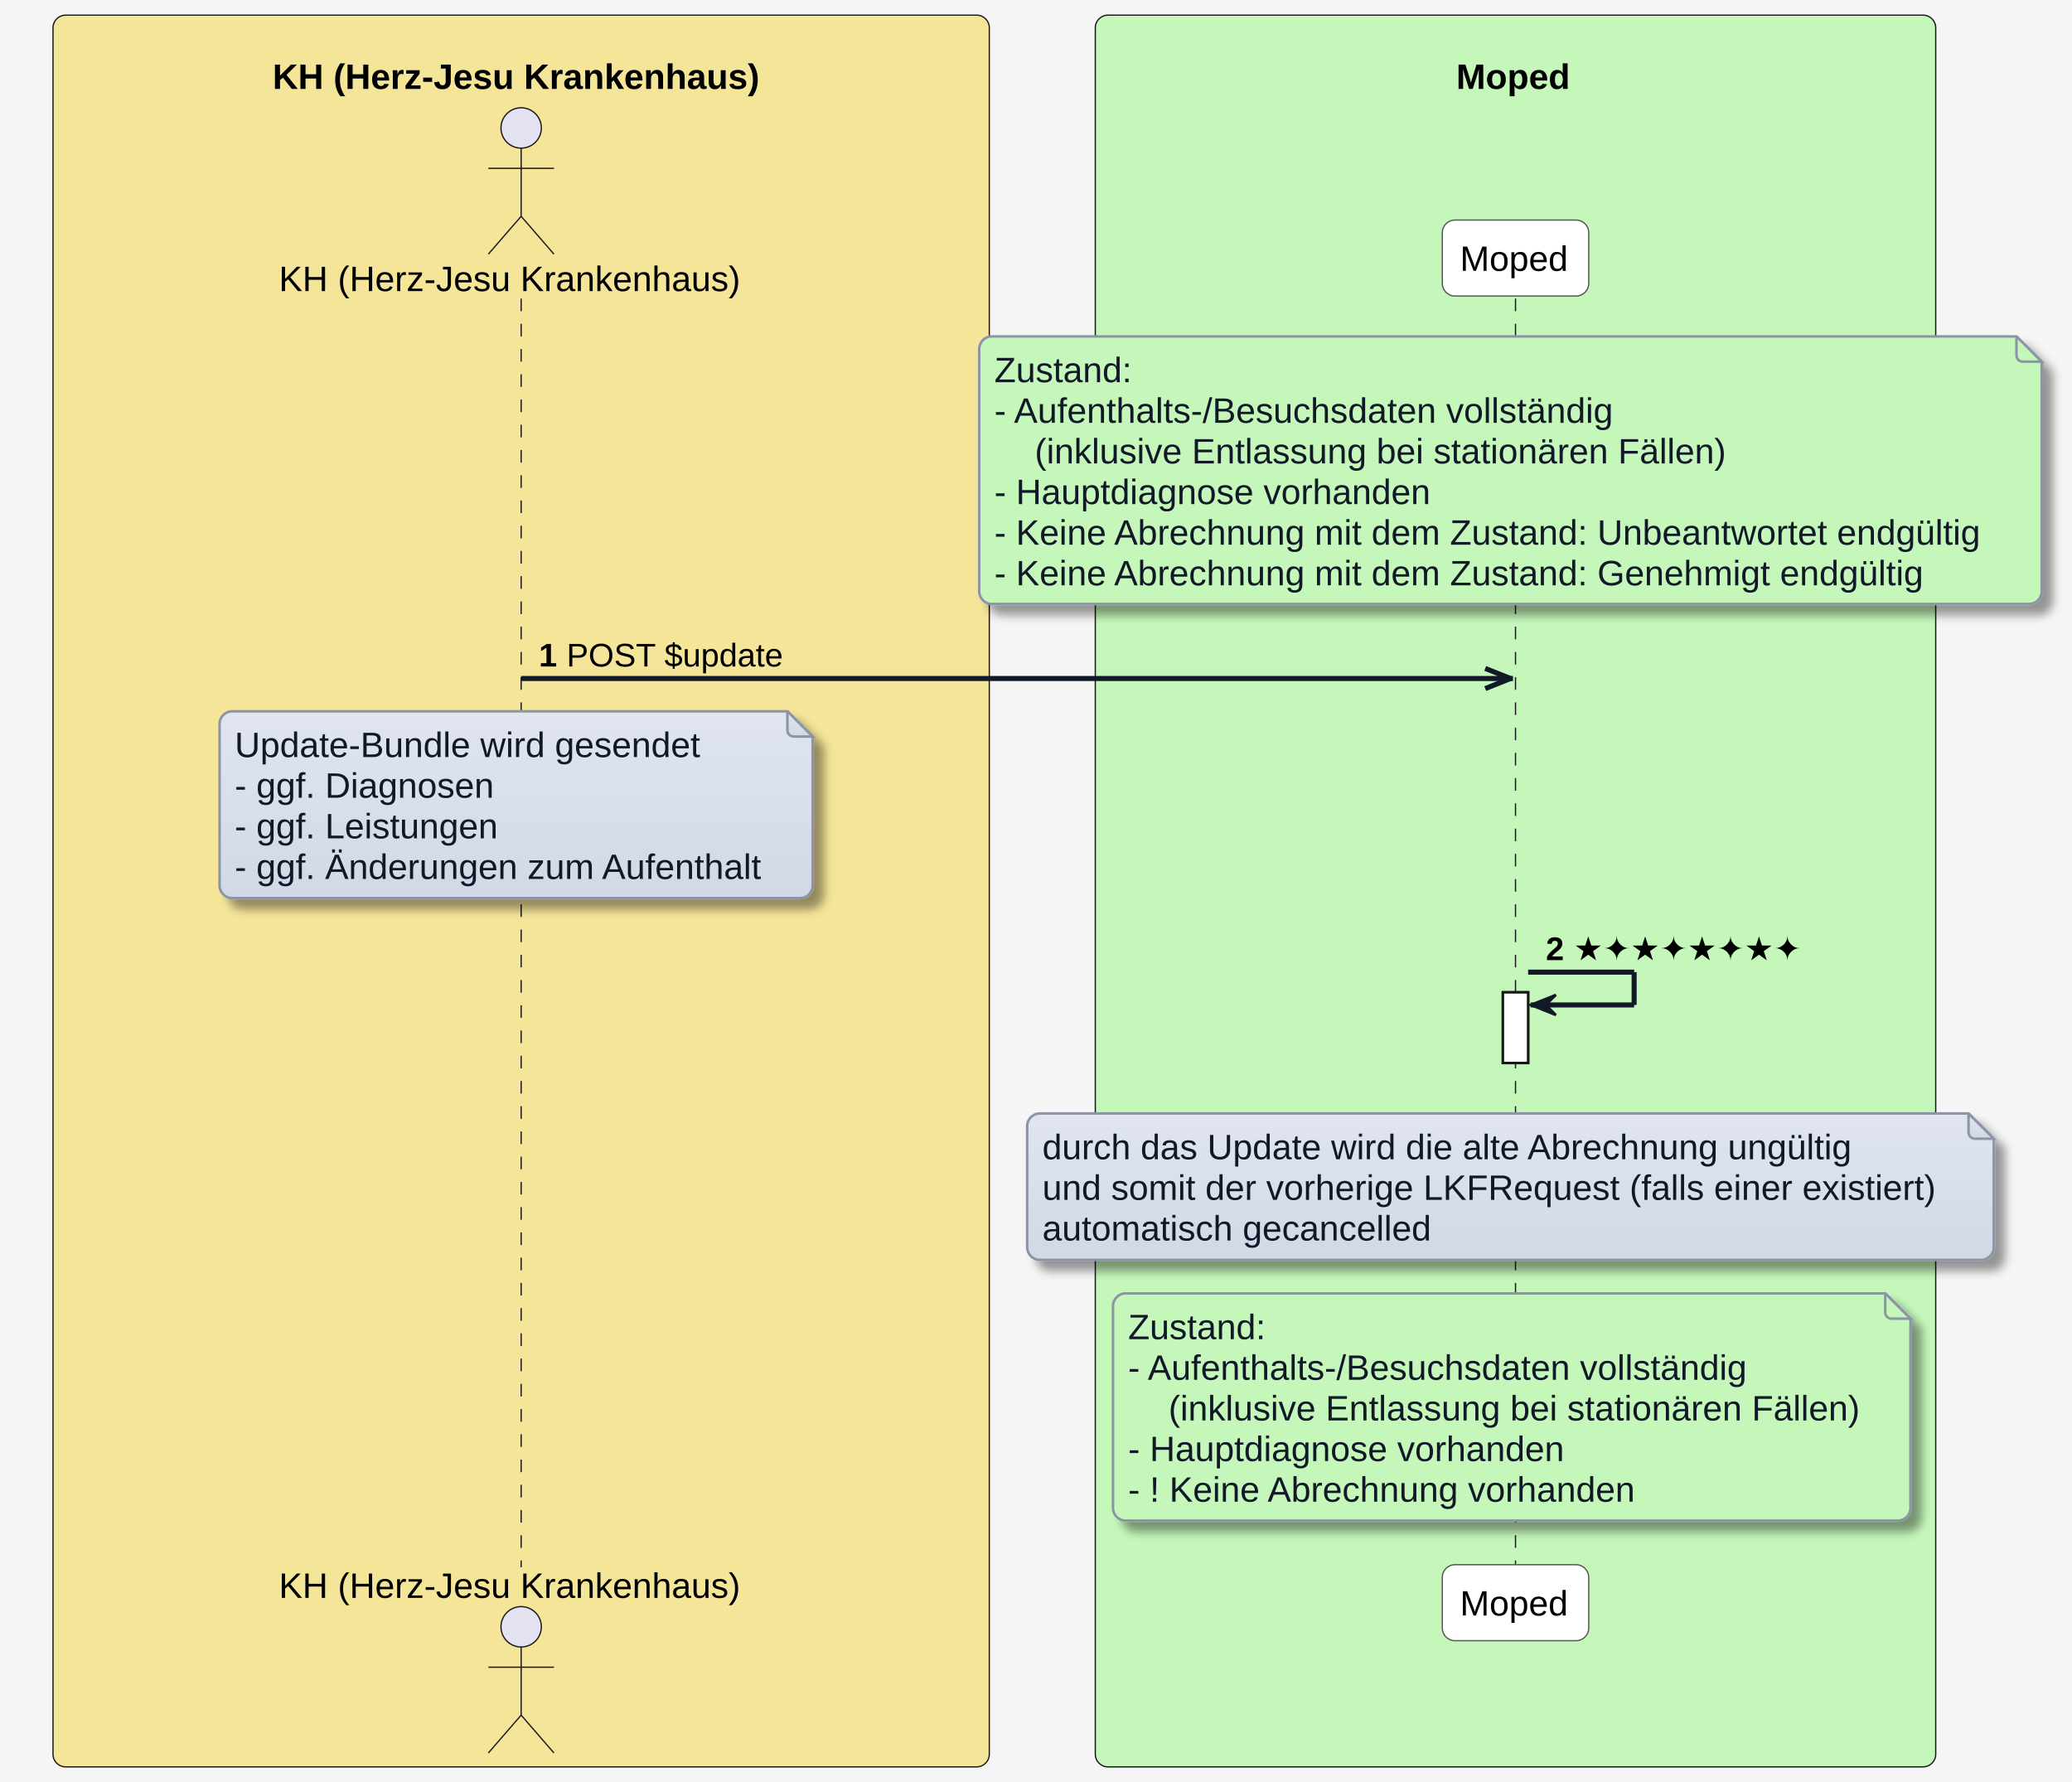
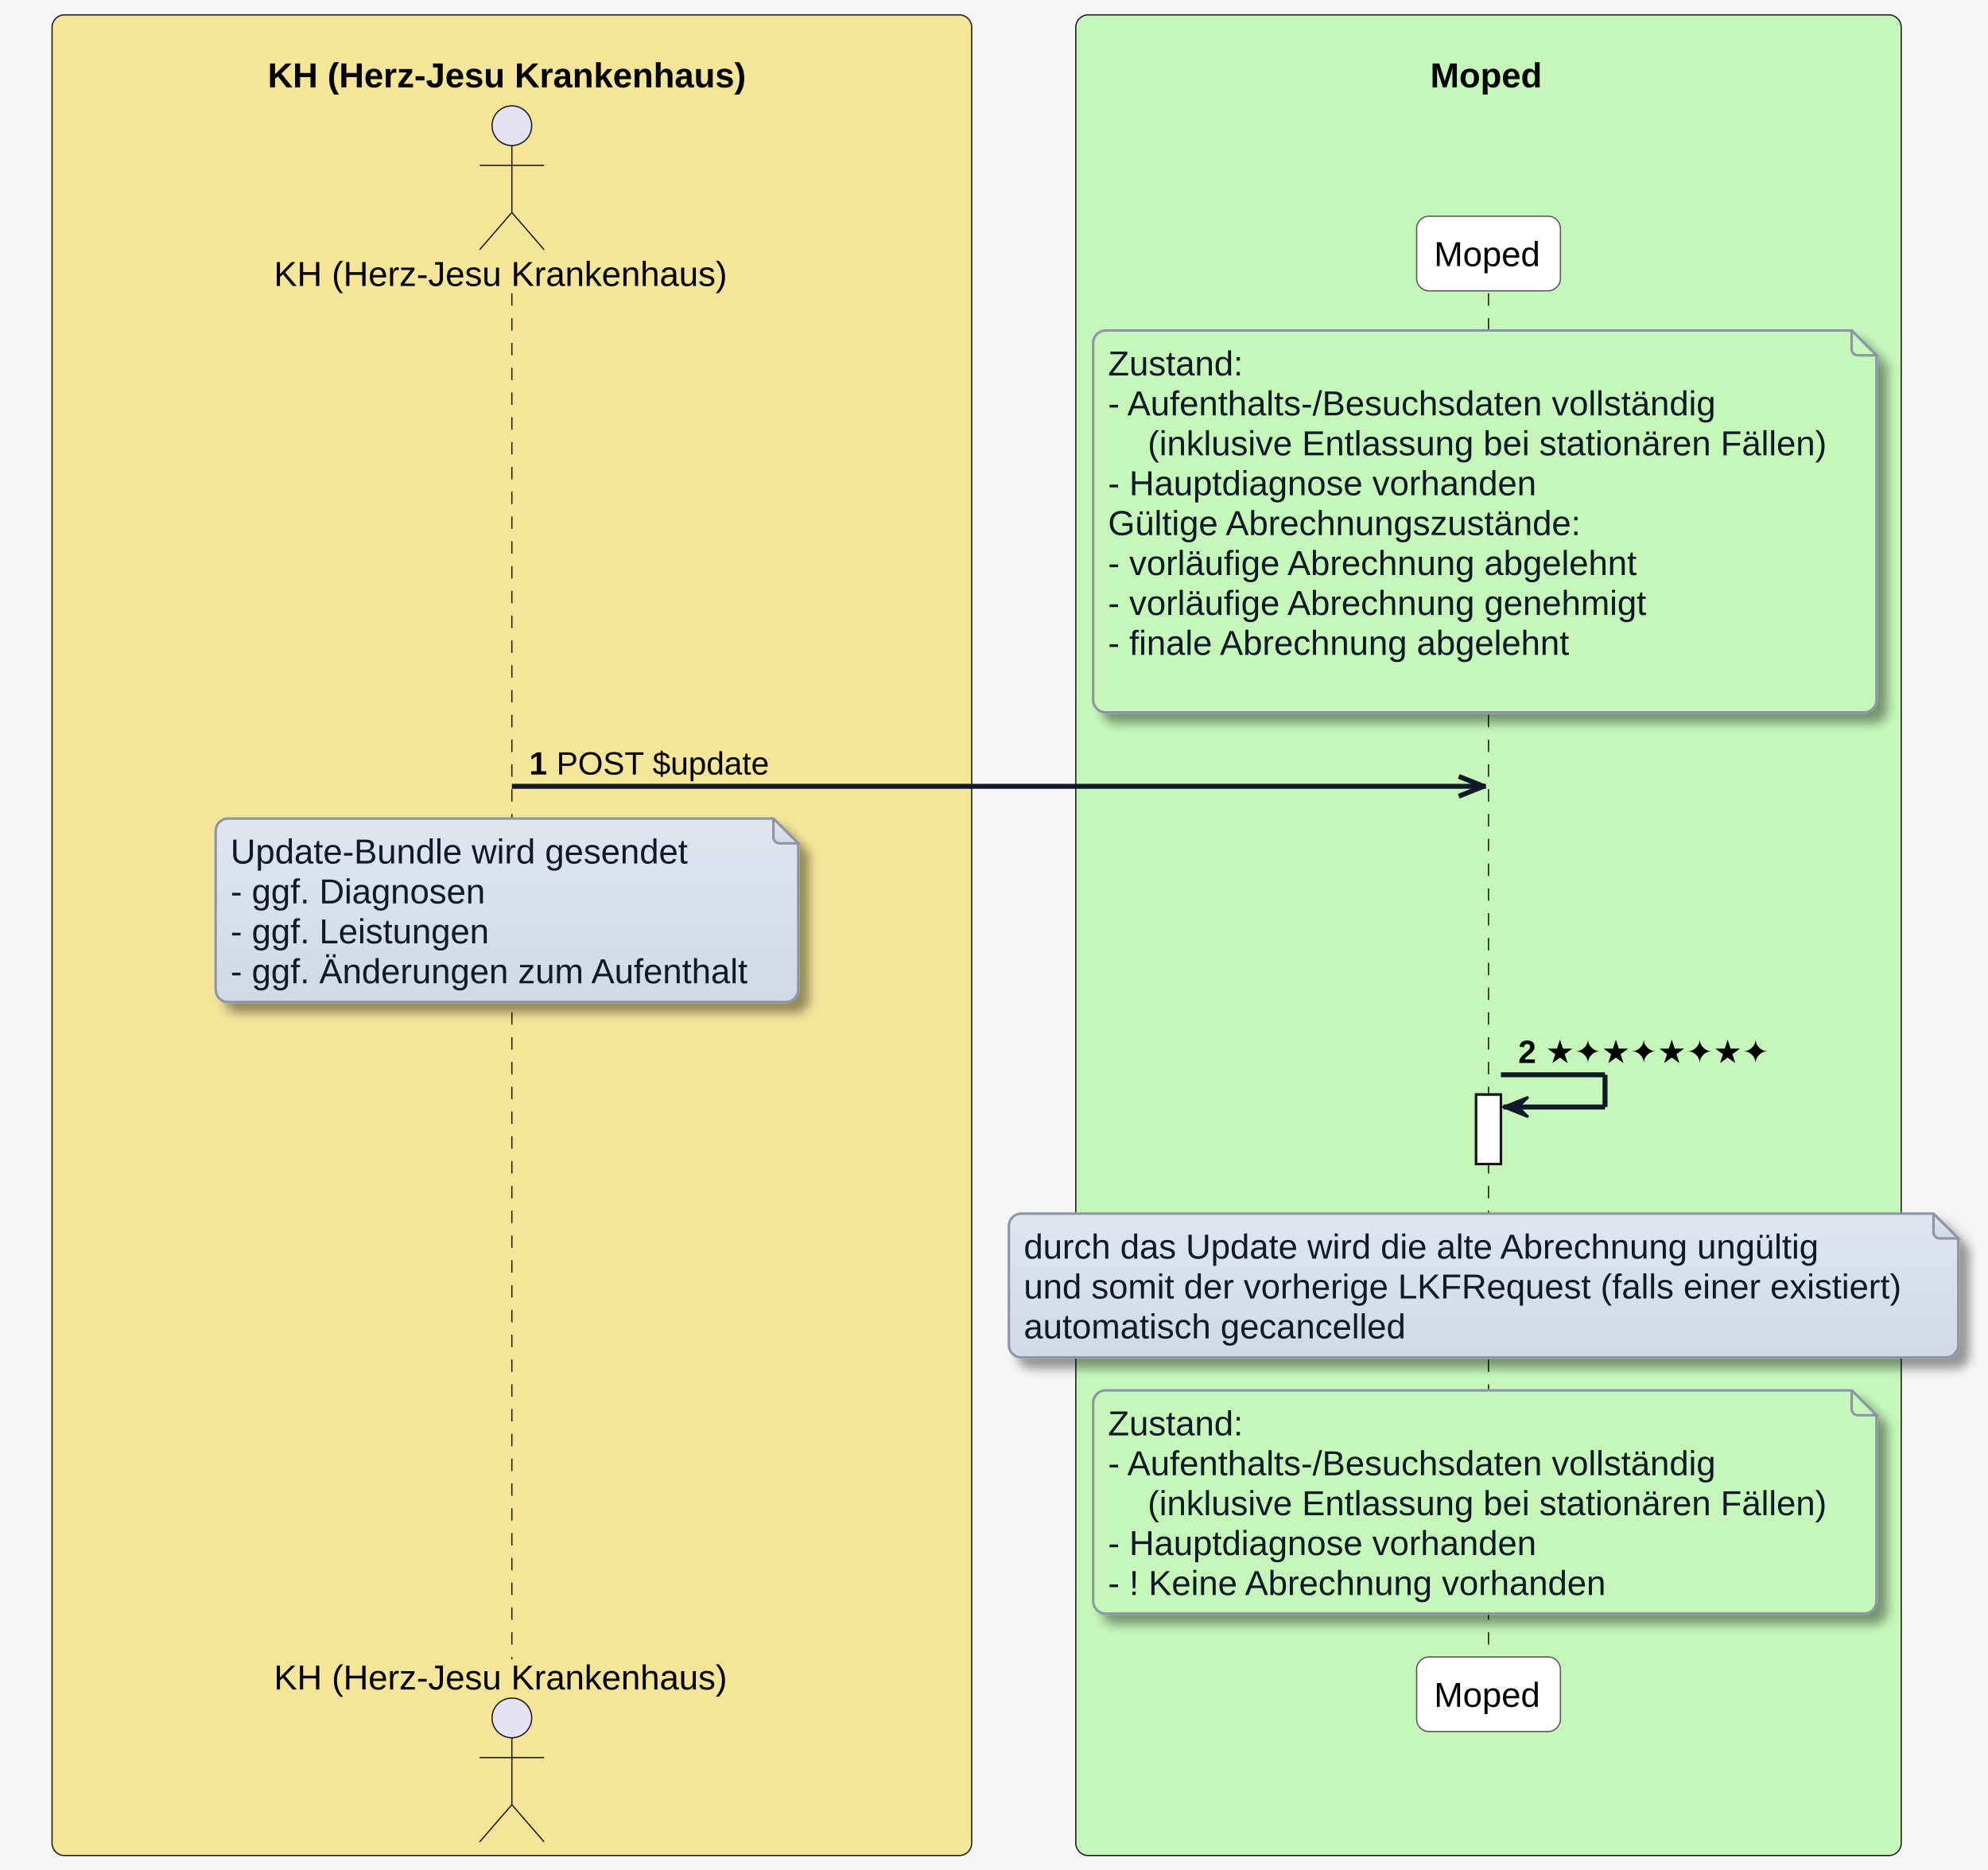
- <svg xmlns="http://www.w3.org/2000/svg" contentStyleType="text/css" height="706px" preserveAspectRatio="none" style="width:821px;height:706px;background:#F5F5F5;" version="1.1" viewBox="0 0 821 706" width="821px" zoomAndPan="magnify">
+ <svg xmlns="http://www.w3.org/2000/svg" contentStyleType="text/css" height="754px" preserveAspectRatio="none" style="width:802px;height:754px;background:#F5F5F5;" version="1.1" viewBox="0 0 802 754" width="802px" zoomAndPan="magnify">
  <defs>
-     <filter height="300%" id="fb8a82fxsvms1" width="300%" x="-1" y="-1">
+     <filter height="300%" id="f1bdmgwwkz07v1" width="300%" x="-1" y="-1">
      <feGaussianBlur result="blurOut" stdDeviation="2.0" />
      <feColorMatrix in="blurOut" result="blurOut2" type="matrix" values="0 0 0 0 0 0 0 0 0 0 0 0 0 0 0 0 0 0 .4 0" />
      <feOffset dx="4.0" dy="4.0" in="blurOut2" result="blurOut3" />
      <feBlend in="SourceGraphic" in2="blurOut3" mode="normal" />
    </filter>
-     <linearGradient id="gb8a82fxsvms10" x1="50%" x2="50%" y1="0%" y2="100%">
+     <linearGradient id="g1bdmgwwkz07v10" x1="50%" x2="50%" y1="0%" y2="100%">
      <stop offset="0%" stop-color="#E0E5F0" />
      <stop offset="100%" stop-color="#D1D9E6" />
    </linearGradient>
  </defs>
  <g>
-     <rect fill="#F5F5F5" height="706" style="stroke:none;stroke-width:1.0;" width="821" x="0" y="0" />
-     <rect fill="#F5E599" height="694.067" rx="5" ry="5" style="stroke:#181818;stroke-width:0.5;" width="371" x="21" y="6" />
+     <rect fill="#F5F5F5" height="754" style="stroke:none;stroke-width:1.0;" width="802" x="0" y="0" />
+     <rect fill="#F5E599" height="742.363" rx="5" ry="5" style="stroke:#181818;stroke-width:0.5;" width="371" x="21" y="6" />
    <text fill="#000000" font-family="Arial" font-size="14" font-weight="bold" lengthAdjust="spacing" textLength="4" x="24" y="19.132"> </text>
    <text fill="#000000" font-family="Arial" font-size="14" font-weight="bold" lengthAdjust="spacing" textLength="197" x="108" y="35.23">KH (Herz-Jesu Krankenhaus)</text>
-     <rect fill="#C5F7BA" height="694.067" rx="5" ry="5" style="stroke:#181818;stroke-width:0.5;" width="333" x="434" y="6" />
+     <rect fill="#C5F7BA" height="742.363" rx="5" ry="5" style="stroke:#181818;stroke-width:0.5;" width="333" x="434" y="6" />
    <text fill="#000000" font-family="Arial" font-size="14" font-weight="bold" lengthAdjust="spacing" textLength="4" x="437" y="19.132"> </text>
    <text fill="#000000" font-family="Arial" font-size="14" font-weight="bold" lengthAdjust="spacing" textLength="47" x="577" y="35.23">Moped</text>
-     <rect fill="#FFFFFF" height="28" style="stroke:#181818;stroke-width:1.0;" width="10" x="595.5" y="393.18" />
-     <line style="stroke:#181818;stroke-width:0.5;stroke-dasharray:5.0,5.0;" x1="206.5" x2="206.5" y1="118.296" y2="620.969" />
-     <line style="stroke:#181818;stroke-width:0.5;stroke-dasharray:5.0,5.0;" x1="600.5" x2="600.5" y1="118.296" y2="620.969" />
+     <rect fill="#FFFFFF" height="28" style="stroke:#181818;stroke-width:1.0;" width="10" x="595.5" y="441.476" />
+     <line style="stroke:#181818;stroke-width:0.5;stroke-dasharray:5.0,5.0;" x1="206.5" x2="206.5" y1="118.296" y2="669.265" />
+     <line style="stroke:#181818;stroke-width:0.5;stroke-dasharray:5.0,5.0;" x1="600.5" x2="600.5" y1="118.296" y2="669.265" />
    <text fill="#000000" font-family="Arial" font-size="14" lengthAdjust="spacing" textLength="186" x="110.5" y="115.329">KH (Herz-Jesu Krankenhaus)</text>
    <ellipse cx="206.5" cy="50.697" fill="#E2E2F0" rx="8" ry="8" style="stroke:#181818;stroke-width:0.5;" />
    <path d="M206.5,58.697 L206.5,85.697 M193.5,66.697 L219.5,66.697 M206.5,85.697 L193.5,100.697 M206.5,85.697 L219.5,100.697 " fill="none" style="stroke:#181818;stroke-width:0.5;" />
-     <text fill="#000000" font-family="Arial" font-size="14" lengthAdjust="spacing" textLength="186" x="110.5" y="633.101">KH (Herz-Jesu Krankenhaus)</text>
-     <ellipse cx="206.5" cy="644.567" fill="#E2E2F0" rx="8" ry="8" style="stroke:#181818;stroke-width:0.5;" />
-     <path d="M206.5,652.567 L206.5,679.567 M193.5,660.567 L219.5,660.567 M206.5,679.567 L193.5,694.567 M206.5,679.567 L219.5,694.567 " fill="none" style="stroke:#181818;stroke-width:0.5;" />
+     <text fill="#000000" font-family="Arial" font-size="14" lengthAdjust="spacing" textLength="186" x="110.5" y="681.396">KH (Herz-Jesu Krankenhaus)</text>
+     <ellipse cx="206.5" cy="692.863" fill="#E2E2F0" rx="8" ry="8" style="stroke:#181818;stroke-width:0.5;" />
+     <path d="M206.5,700.863 L206.5,727.863 M193.5,708.863 L219.5,708.863 M206.5,727.863 L193.5,742.863 M206.5,727.863 L219.5,742.863 " fill="none" style="stroke:#181818;stroke-width:0.5;" />
    <rect fill="#FFFFFF" height="30.099" rx="5" ry="5" style="stroke:#555555;stroke-width:0.5;" width="58" x="571.5" y="87.197" />
    <text fill="#000000" font-family="Arial" font-size="14" lengthAdjust="spacing" textLength="44" x="578.5" y="107.329">Moped</text>
-     <rect fill="#FFFFFF" height="30.099" rx="5" ry="5" style="stroke:#555555;stroke-width:0.5;" width="58" x="571.5" y="619.969" />
-     <text fill="#000000" font-family="Arial" font-size="14" lengthAdjust="spacing" textLength="44" x="578.5" y="640.101">Moped</text>
-     <rect fill="#FFFFFF" height="28" style="stroke:#181818;stroke-width:1.0;" width="10" x="595.5" y="393.18" />
-     <path d="M388,138.296 L388,234.296 A5,5 0 0 0 393,239.296 L804,239.296 A5,5 0 0 0 809,234.296 L809,143.296 L799,133.296 L393,133.296 A5,5 0 0 0 388,138.296 " fill="#C5F7BA" filter="url(#fb8a82fxsvms1)" style="stroke:#8B95A5;stroke-width:1.0;" />
-     <path d="M799,133.296 L799,140.796 A2.5,2.5 0 0 0 801.5,143.296 L809,143.296 L799,133.296 " fill="#C5F7BA" style="stroke:#8B95A5;stroke-width:1.0;" />
-     <text fill="#111827" font-family="Arial" font-size="14" lengthAdjust="spacing" textLength="56" x="394" y="151.428">Zustand:</text>
-     <text fill="#111827" font-family="Arial" font-size="14" lengthAdjust="spacing" textLength="250" x="394" y="167.526">- Aufenthalts-/Besuchsdaten vollständig</text>
-     <text fill="#111827" font-family="Arial" font-size="14" lengthAdjust="spacing" textLength="279" x="410" y="183.625">(inklusive Entlassung bei stationären Fällen)</text>
-     <text fill="#111827" font-family="Arial" font-size="14" lengthAdjust="spacing" textLength="177" x="394" y="199.724">- Hauptdiagnose vorhanden</text>
-     <text fill="#111827" font-family="Arial" font-size="14" lengthAdjust="spacing" textLength="400" x="394" y="215.822">- Keine Abrechnung mit dem Zustand: Unbeantwortet endgültig</text>
-     <text fill="#111827" font-family="Arial" font-size="14" lengthAdjust="spacing" textLength="377" x="394" y="231.921">- Keine Abrechnung mit dem Zustand: Genehmigt endgültig</text>
-     <line style="stroke:#111827;stroke-width:2.0;" x1="598.5" x2="588.5" y1="268.836" y2="264.836" />
-     <line style="stroke:#111827;stroke-width:2.0;" x1="598.5" x2="588.5" y1="268.836" y2="272.836" />
-     <line style="stroke:#111827;stroke-width:2.0;" x1="206.5" x2="599.5" y1="268.836" y2="268.836" />
-     <text fill="#000000" font-family="Arial" font-size="13" font-weight="bold" lengthAdjust="spacing" textLength="7" x="213.5" y="264.082">1</text>
-     <text fill="#000000" font-family="Arial" font-size="13" lengthAdjust="spacing" textLength="86" x="224.5" y="264.082">POST $update</text>
-     <path d="M87,286.836 L87,350.836 A5,5 0 0 0 92,355.836 L317,355.836 A5,5 0 0 0 322,350.836 L322,291.836 L312,281.836 L92,281.836 A5,5 0 0 0 87,286.836 " fill="url(#gb8a82fxsvms10)" filter="url(#fb8a82fxsvms1)" style="stroke:#8B95A5;stroke-width:1.0;" />
-     <path d="M312,281.836 L312,289.336 A2.5,2.5 0 0 0 314.5,291.836 L322,291.836 L312,281.836 " fill="url(#gb8a82fxsvms10)" style="stroke:#8B95A5;stroke-width:1.0;" />
-     <text fill="#111827" font-family="Arial" font-size="14" lengthAdjust="spacing" textLength="188" x="93" y="299.968">Update-Bundle wird gesendet</text>
-     <text fill="#111827" font-family="Arial" font-size="14" lengthAdjust="spacing" textLength="105" x="93" y="316.067">- ggf. Diagnosen</text>
-     <text fill="#111827" font-family="Arial" font-size="14" lengthAdjust="spacing" textLength="107" x="93" y="332.166">- ggf. Leistungen</text>
-     <text fill="#111827" font-family="Arial" font-size="14" lengthAdjust="spacing" textLength="214" x="93" y="348.264">- ggf. Änderungen zum Aufenthalt</text>
-     <line style="stroke:#111827;stroke-width:2.0;" x1="605.5" x2="647.5" y1="385.18" y2="385.18" />
-     <line style="stroke:#111827;stroke-width:2.0;" x1="647.5" x2="647.5" y1="385.18" y2="398.18" />
-     <line style="stroke:#111827;stroke-width:2.0;" x1="606.5" x2="647.5" y1="398.18" y2="398.18" />
-     <polygon fill="#111827" points="616.5,394.18,606.5,398.18,616.5,402.18,612.5,398.18" style="stroke:#111827;stroke-width:1.0;" />
-     <text fill="#000000" font-family="Arial" font-size="13" font-weight="bold" lengthAdjust="spacing" textLength="7" x="612.5" y="380.425">2</text>
-     <text fill="#000000" font-family="Arial" font-size="13" lengthAdjust="spacing" textLength="92" x="623.5" y="380.425">★✦★✦★✦★✦</text>
-     <path d="M407,446.18 L407,494.18 A5,5 0 0 0 412,499.18 L785,499.18 A5,5 0 0 0 790,494.18 L790,451.18 L780,441.18 L412,441.18 A5,5 0 0 0 407,446.18 " fill="url(#gb8a82fxsvms10)" filter="url(#fb8a82fxsvms1)" style="stroke:#8B95A5;stroke-width:1.0;" />
-     <path d="M780,441.18 L780,448.68 A2.5,2.5 0 0 0 782.5,451.18 L790,451.18 L780,441.18 " fill="url(#gb8a82fxsvms10)" style="stroke:#8B95A5;stroke-width:1.0;" />
-     <text fill="#111827" font-family="Arial" font-size="14" lengthAdjust="spacing" textLength="328" x="413" y="459.312">durch das Update wird die alte Abrechnung ungültig</text>
-     <text fill="#111827" font-family="Arial" font-size="14" lengthAdjust="spacing" textLength="362" x="413" y="475.41">und somit der vorherige LKFRequest (falls einer existiert)</text>
-     <text fill="#111827" font-family="Arial" font-size="14" lengthAdjust="spacing" textLength="157" x="413" y="491.509">automatisch gecancelled</text>
-     <path d="M441,517.476 L441,597.476 A5,5 0 0 0 446,602.476 L752,602.476 A5,5 0 0 0 757,597.476 L757,522.476 L747,512.476 L446,512.476 A5,5 0 0 0 441,517.476 " fill="#C5F7BA" filter="url(#fb8a82fxsvms1)" style="stroke:#8B95A5;stroke-width:1.0;" />
-     <path d="M747,512.476 L747,519.976 A2.5,2.5 0 0 0 749.5,522.476 L757,522.476 L747,512.476 " fill="#C5F7BA" style="stroke:#8B95A5;stroke-width:1.0;" />
-     <text fill="#111827" font-family="Arial" font-size="14" lengthAdjust="spacing" textLength="56" x="447" y="530.607">Zustand:</text>
-     <text fill="#111827" font-family="Arial" font-size="14" lengthAdjust="spacing" textLength="250" x="447" y="546.706">- Aufenthalts-/Besuchsdaten vollständig</text>
-     <text fill="#111827" font-family="Arial" font-size="14" lengthAdjust="spacing" textLength="279" x="463" y="562.805">(inklusive Entlassung bei stationären Fällen)</text>
-     <text fill="#111827" font-family="Arial" font-size="14" lengthAdjust="spacing" textLength="177" x="447" y="578.903">- Hauptdiagnose vorhanden</text>
-     <text fill="#111827" font-family="Arial" font-size="14" lengthAdjust="spacing" textLength="206" x="447" y="595.002">- ! Keine Abrechnung vorhanden</text>
+     <rect fill="#FFFFFF" height="30.099" rx="5" ry="5" style="stroke:#555555;stroke-width:0.5;" width="58" x="571.5" y="668.265" />
+     <text fill="#000000" font-family="Arial" font-size="14" lengthAdjust="spacing" textLength="44" x="578.5" y="688.396">Moped</text>
+     <rect fill="#FFFFFF" height="28" style="stroke:#181818;stroke-width:1.0;" width="10" x="595.5" y="441.476" />
+     <path d="M441,138.296 L441,282.296 A5,5 0 0 0 446,287.296 L752,287.296 A5,5 0 0 0 757,282.296 L757,143.296 L747,133.296 L446,133.296 A5,5 0 0 0 441,138.296 " fill="#C5F7BA" filter="url(#f1bdmgwwkz07v1)" style="stroke:#8B95A5;stroke-width:1.0;" />
+     <path d="M747,133.296 L747,140.796 A2.5,2.5 0 0 0 749.5,143.296 L757,143.296 L747,133.296 " fill="#C5F7BA" style="stroke:#8B95A5;stroke-width:1.0;" />
+     <text fill="#111827" font-family="Arial" font-size="14" lengthAdjust="spacing" textLength="56" x="447" y="151.428">Zustand:</text>
+     <text fill="#111827" font-family="Arial" font-size="14" lengthAdjust="spacing" textLength="250" x="447" y="167.526">- Aufenthalts-/Besuchsdaten vollständig</text>
+     <text fill="#111827" font-family="Arial" font-size="14" lengthAdjust="spacing" textLength="279" x="463" y="183.625">(inklusive Entlassung bei stationären Fällen)</text>
+     <text fill="#111827" font-family="Arial" font-size="14" lengthAdjust="spacing" textLength="177" x="447" y="199.724">- Hauptdiagnose vorhanden</text>
+     <text fill="#111827" font-family="Arial" font-size="14" lengthAdjust="spacing" textLength="195" x="447" y="215.822">Gültige Abrechnungszustände:</text>
+     <text fill="#111827" font-family="Arial" font-size="14" lengthAdjust="spacing" textLength="219" x="447" y="231.921">- vorläufige Abrechnung abgelehnt</text>
+     <text fill="#111827" font-family="Arial" font-size="14" lengthAdjust="spacing" textLength="223" x="447" y="248.019">- vorläufige Abrechnung genehmigt</text>
+     <text fill="#111827" font-family="Arial" font-size="14" lengthAdjust="spacing" textLength="191" x="447" y="264.118">- finale Abrechnung abgelehnt</text>
+     <text fill="#111827" font-family="Arial" font-size="14" lengthAdjust="spacing" textLength="4" x="447" y="280.217"> </text>
+     <line style="stroke:#111827;stroke-width:2.0;" x1="598.5" x2="588.5" y1="317.132" y2="313.132" />
+     <line style="stroke:#111827;stroke-width:2.0;" x1="598.5" x2="588.5" y1="317.132" y2="321.132" />
+     <line style="stroke:#111827;stroke-width:2.0;" x1="206.5" x2="599.5" y1="317.132" y2="317.132" />
+     <text fill="#000000" font-family="Arial" font-size="13" font-weight="bold" lengthAdjust="spacing" textLength="7" x="213.5" y="312.377">1</text>
+     <text fill="#000000" font-family="Arial" font-size="13" lengthAdjust="spacing" textLength="86" x="224.5" y="312.377">POST $update</text>
+     <path d="M87,335.132 L87,399.132 A5,5 0 0 0 92,404.132 L317,404.132 A5,5 0 0 0 322,399.132 L322,340.132 L312,330.132 L92,330.132 A5,5 0 0 0 87,335.132 " fill="url(#g1bdmgwwkz07v10)" filter="url(#f1bdmgwwkz07v1)" style="stroke:#8B95A5;stroke-width:1.0;" />
+     <path d="M312,330.132 L312,337.632 A2.5,2.5 0 0 0 314.5,340.132 L322,340.132 L312,330.132 " fill="url(#g1bdmgwwkz07v10)" style="stroke:#8B95A5;stroke-width:1.0;" />
+     <text fill="#111827" font-family="Arial" font-size="14" lengthAdjust="spacing" textLength="188" x="93" y="348.264">Update-Bundle wird gesendet</text>
+     <text fill="#111827" font-family="Arial" font-size="14" lengthAdjust="spacing" textLength="105" x="93" y="364.363">- ggf. Diagnosen</text>
+     <text fill="#111827" font-family="Arial" font-size="14" lengthAdjust="spacing" textLength="107" x="93" y="380.461">- ggf. Leistungen</text>
+     <text fill="#111827" font-family="Arial" font-size="14" lengthAdjust="spacing" textLength="214" x="93" y="396.56">- ggf. Änderungen zum Aufenthalt</text>
+     <line style="stroke:#111827;stroke-width:2.0;" x1="605.5" x2="647.5" y1="433.476" y2="433.476" />
+     <line style="stroke:#111827;stroke-width:2.0;" x1="647.5" x2="647.5" y1="433.476" y2="446.476" />
+     <line style="stroke:#111827;stroke-width:2.0;" x1="606.5" x2="647.5" y1="446.476" y2="446.476" />
+     <polygon fill="#111827" points="616.5,442.476,606.5,446.476,616.5,450.476,612.5,446.476" style="stroke:#111827;stroke-width:1.0;" />
+     <text fill="#000000" font-family="Arial" font-size="13" font-weight="bold" lengthAdjust="spacing" textLength="7" x="612.5" y="428.721">2</text>
+     <text fill="#000000" font-family="Arial" font-size="13" lengthAdjust="spacing" textLength="92" x="623.5" y="428.721">★✦★✦★✦★✦</text>
+     <path d="M407,494.476 L407,542.476 A5,5 0 0 0 412,547.476 L785,547.476 A5,5 0 0 0 790,542.476 L790,499.476 L780,489.476 L412,489.476 A5,5 0 0 0 407,494.476 " fill="url(#g1bdmgwwkz07v10)" filter="url(#f1bdmgwwkz07v1)" style="stroke:#8B95A5;stroke-width:1.0;" />
+     <path d="M780,489.476 L780,496.976 A2.5,2.5 0 0 0 782.5,499.476 L790,499.476 L780,489.476 " fill="url(#g1bdmgwwkz07v10)" style="stroke:#8B95A5;stroke-width:1.0;" />
+     <text fill="#111827" font-family="Arial" font-size="14" lengthAdjust="spacing" textLength="328" x="413" y="507.607">durch das Update wird die alte Abrechnung ungültig</text>
+     <text fill="#111827" font-family="Arial" font-size="14" lengthAdjust="spacing" textLength="362" x="413" y="523.706">und somit der vorherige LKFRequest (falls einer existiert)</text>
+     <text fill="#111827" font-family="Arial" font-size="14" lengthAdjust="spacing" textLength="157" x="413" y="539.805">automatisch gecancelled</text>
+     <path d="M441,565.771 L441,645.771 A5,5 0 0 0 446,650.771 L752,650.771 A5,5 0 0 0 757,645.771 L757,570.771 L747,560.771 L446,560.771 A5,5 0 0 0 441,565.771 " fill="#C5F7BA" filter="url(#f1bdmgwwkz07v1)" style="stroke:#8B95A5;stroke-width:1.0;" />
+     <path d="M747,560.771 L747,568.271 A2.5,2.5 0 0 0 749.5,570.771 L757,570.771 L747,560.771 " fill="#C5F7BA" style="stroke:#8B95A5;stroke-width:1.0;" />
+     <text fill="#111827" font-family="Arial" font-size="14" lengthAdjust="spacing" textLength="56" x="447" y="578.903">Zustand:</text>
+     <text fill="#111827" font-family="Arial" font-size="14" lengthAdjust="spacing" textLength="250" x="447" y="595.002">- Aufenthalts-/Besuchsdaten vollständig</text>
+     <text fill="#111827" font-family="Arial" font-size="14" lengthAdjust="spacing" textLength="279" x="463" y="611.101">(inklusive Entlassung bei stationären Fällen)</text>
+     <text fill="#111827" font-family="Arial" font-size="14" lengthAdjust="spacing" textLength="177" x="447" y="627.199">- Hauptdiagnose vorhanden</text>
+     <text fill="#111827" font-family="Arial" font-size="14" lengthAdjust="spacing" textLength="206" x="447" y="643.298">- ! Keine Abrechnung vorhanden</text>
  </g>
</svg>
